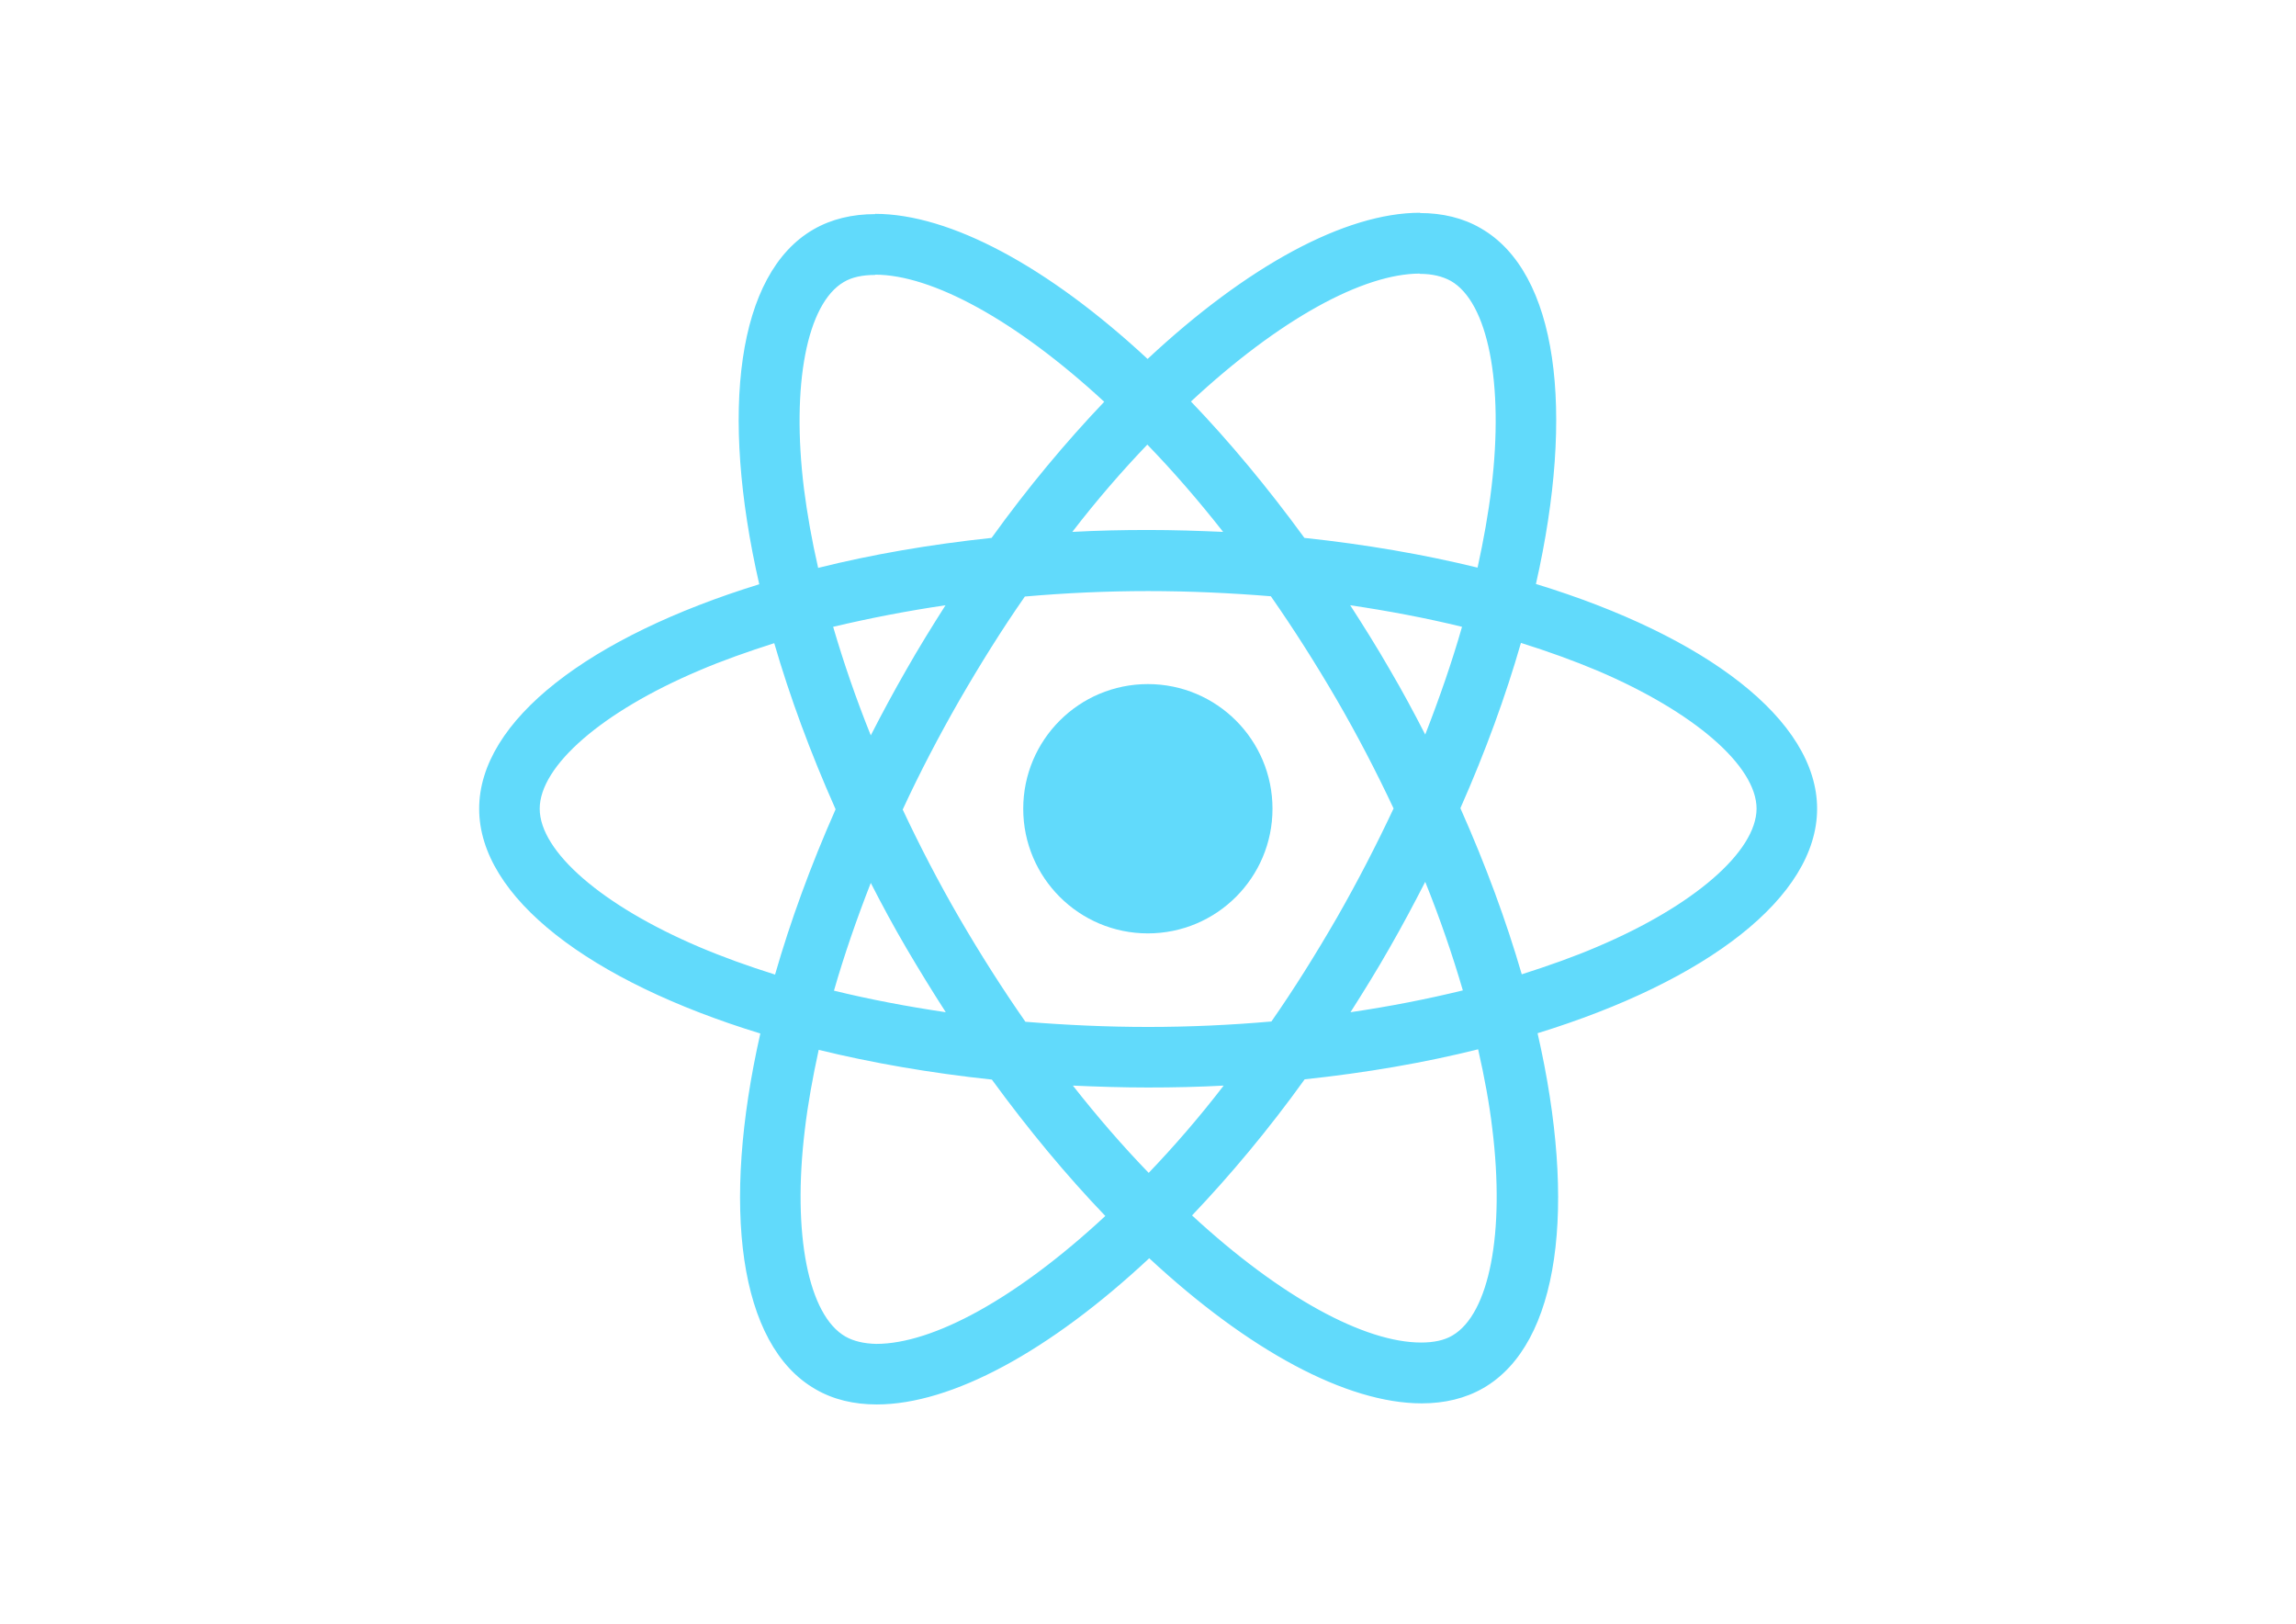
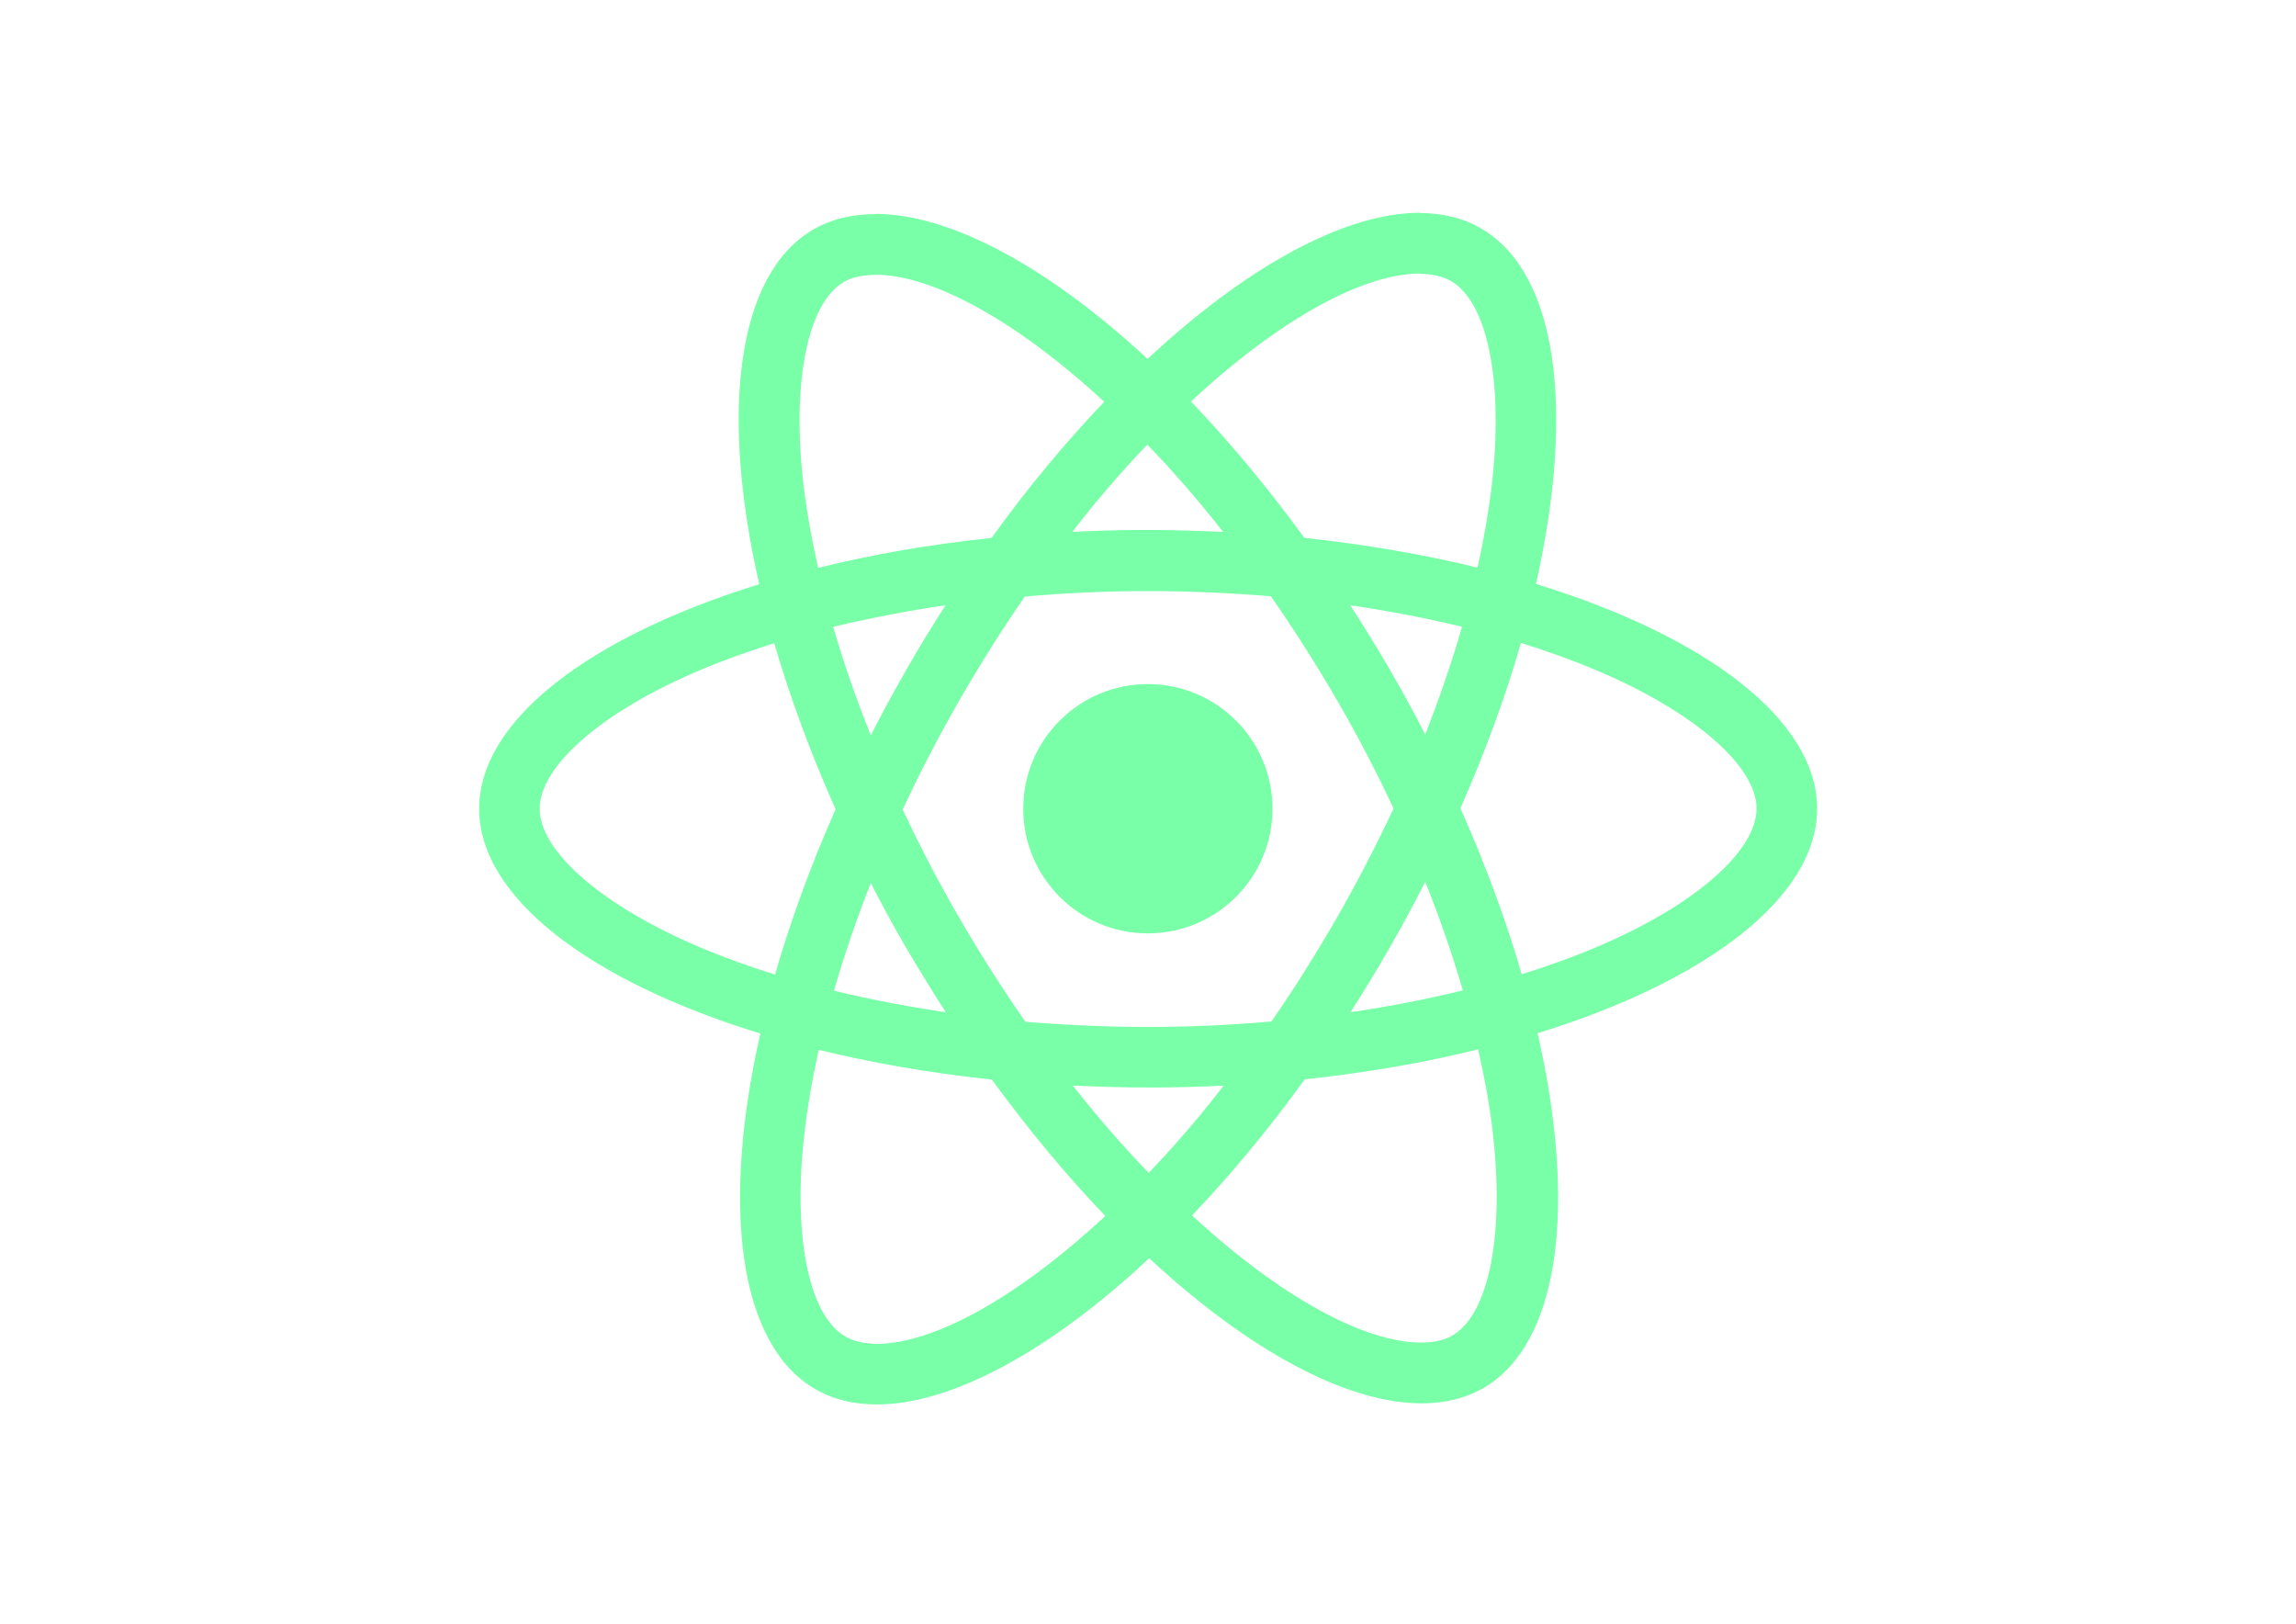
<svg xmlns="http://www.w3.org/2000/svg" viewBox="0 0 841.9 595.3">
-   <g fill="#61DAFB">
+   <g fill="#79ffa8">
    <path d="M666.3 296.5c0-32.5-40.7-63.3-103.1-82.4 14.4-63.6 8-114.2-20.2-130.4-6.5-3.8-14.1-5.6-22.4-5.6v22.3c4.6 0 8.3.9 11.4 2.6 13.6 7.8 19.5 37.5 14.9 75.7-1.1 9.4-2.9 19.3-5.1 29.4-19.6-4.8-41-8.5-63.5-10.9-13.5-18.5-27.5-35.3-41.6-50 32.6-30.3 63.2-46.9 84-46.9V78c-27.5 0-63.5 19.6-99.9 53.6-36.4-33.8-72.4-53.2-99.9-53.2v22.3c20.7 0 51.4 16.5 84 46.6-14 14.7-28 31.4-41.3 49.9-22.6 2.4-44 6.1-63.6 11-2.3-10-4-19.7-5.2-29-4.7-38.2 1.1-67.9 14.6-75.8 3-1.8 6.9-2.6 11.5-2.6V78.5c-8.4 0-16 1.8-22.6 5.6-28.1 16.2-34.4 66.7-19.9 130.1-62.2 19.2-102.7 49.9-102.7 82.3 0 32.5 40.7 63.3 103.1 82.4-14.4 63.6-8 114.2 20.2 130.4 6.5 3.8 14.1 5.6 22.5 5.6 27.5 0 63.5-19.6 99.9-53.6 36.4 33.8 72.4 53.2 99.9 53.2 8.4 0 16-1.8 22.6-5.6 28.1-16.2 34.4-66.7 19.9-130.1 62-19.1 102.5-49.9 102.5-82.3zm-130.2-66.7c-3.7 12.9-8.3 26.2-13.5 39.5-4.1-8-8.4-16-13.1-24-4.6-8-9.5-15.8-14.4-23.4 14.2 2.1 27.9 4.7 41 7.9zm-45.8 106.5c-7.8 13.5-15.8 26.3-24.1 38.2-14.9 1.3-30 2-45.2 2-15.1 0-30.2-.7-45-1.9-8.3-11.9-16.4-24.6-24.2-38-7.6-13.1-14.5-26.4-20.8-39.8 6.2-13.4 13.2-26.8 20.7-39.9 7.8-13.5 15.8-26.3 24.1-38.2 14.9-1.3 30-2 45.2-2 15.1 0 30.2.7 45 1.9 8.3 11.9 16.4 24.6 24.2 38 7.6 13.1 14.5 26.4 20.8 39.8-6.3 13.4-13.2 26.8-20.7 39.9zm32.3-13c5.4 13.4 10 26.8 13.8 39.8-13.1 3.2-26.9 5.9-41.2 8 4.9-7.7 9.8-15.6 14.4-23.7 4.6-8 8.9-16.1 13-24.1zM421.2 430c-9.3-9.6-18.6-20.3-27.8-32 9 .4 18.2.7 27.5.7 9.4 0 18.7-.2 27.8-.7-9 11.7-18.3 22.4-27.5 32zm-74.4-58.9c-14.2-2.1-27.9-4.7-41-7.9 3.7-12.9 8.3-26.2 13.5-39.5 4.1 8 8.4 16 13.1 24 4.7 8 9.5 15.8 14.4 23.4zM420.7 163c9.3 9.6 18.6 20.3 27.8 32-9-.4-18.2-.7-27.5-.7-9.4 0-18.7.2-27.8.7 9-11.7 18.3-22.4 27.5-32zm-74 58.9c-4.9 7.7-9.8 15.6-14.4 23.7-4.6 8-8.9 16-13 24-5.4-13.4-10-26.8-13.8-39.8 13.1-3.1 26.9-5.8 41.2-7.9zm-90.5 125.2c-35.4-15.1-58.3-34.9-58.3-50.6 0-15.7 22.9-35.6 58.3-50.6 8.6-3.7 18-7 27.7-10.1 5.7 19.6 13.2 40 22.5 60.9-9.2 20.8-16.6 41.1-22.2 60.6-9.9-3.1-19.3-6.5-28-10.2zM310 490c-13.6-7.8-19.5-37.5-14.9-75.7 1.1-9.4 2.9-19.3 5.1-29.4 19.6 4.8 41 8.5 63.5 10.9 13.5 18.5 27.5 35.3 41.6 50-32.6 30.3-63.2 46.9-84 46.9-4.5-.1-8.3-1-11.3-2.7zm237.2-76.2c4.7 38.2-1.1 67.9-14.6 75.8-3 1.8-6.9 2.6-11.5 2.6-20.7 0-51.4-16.5-84-46.6 14-14.7 28-31.4 41.3-49.9 22.6-2.4 44-6.1 63.6-11 2.3 10.1 4.1 19.8 5.2 29.1zm38.5-66.7c-8.6 3.7-18 7-27.7 10.1-5.7-19.6-13.2-40-22.5-60.9 9.2-20.8 16.6-41.1 22.2-60.6 9.9 3.1 19.3 6.5 28.1 10.2 35.4 15.1 58.3 34.9 58.3 50.6-.1 15.7-23 35.6-58.4 50.6zM320.8 78.4z" />
    <circle cx="420.9" cy="296.5" r="45.7" />
    <path d="M520.5 78.1z" />
  </g>
</svg>
